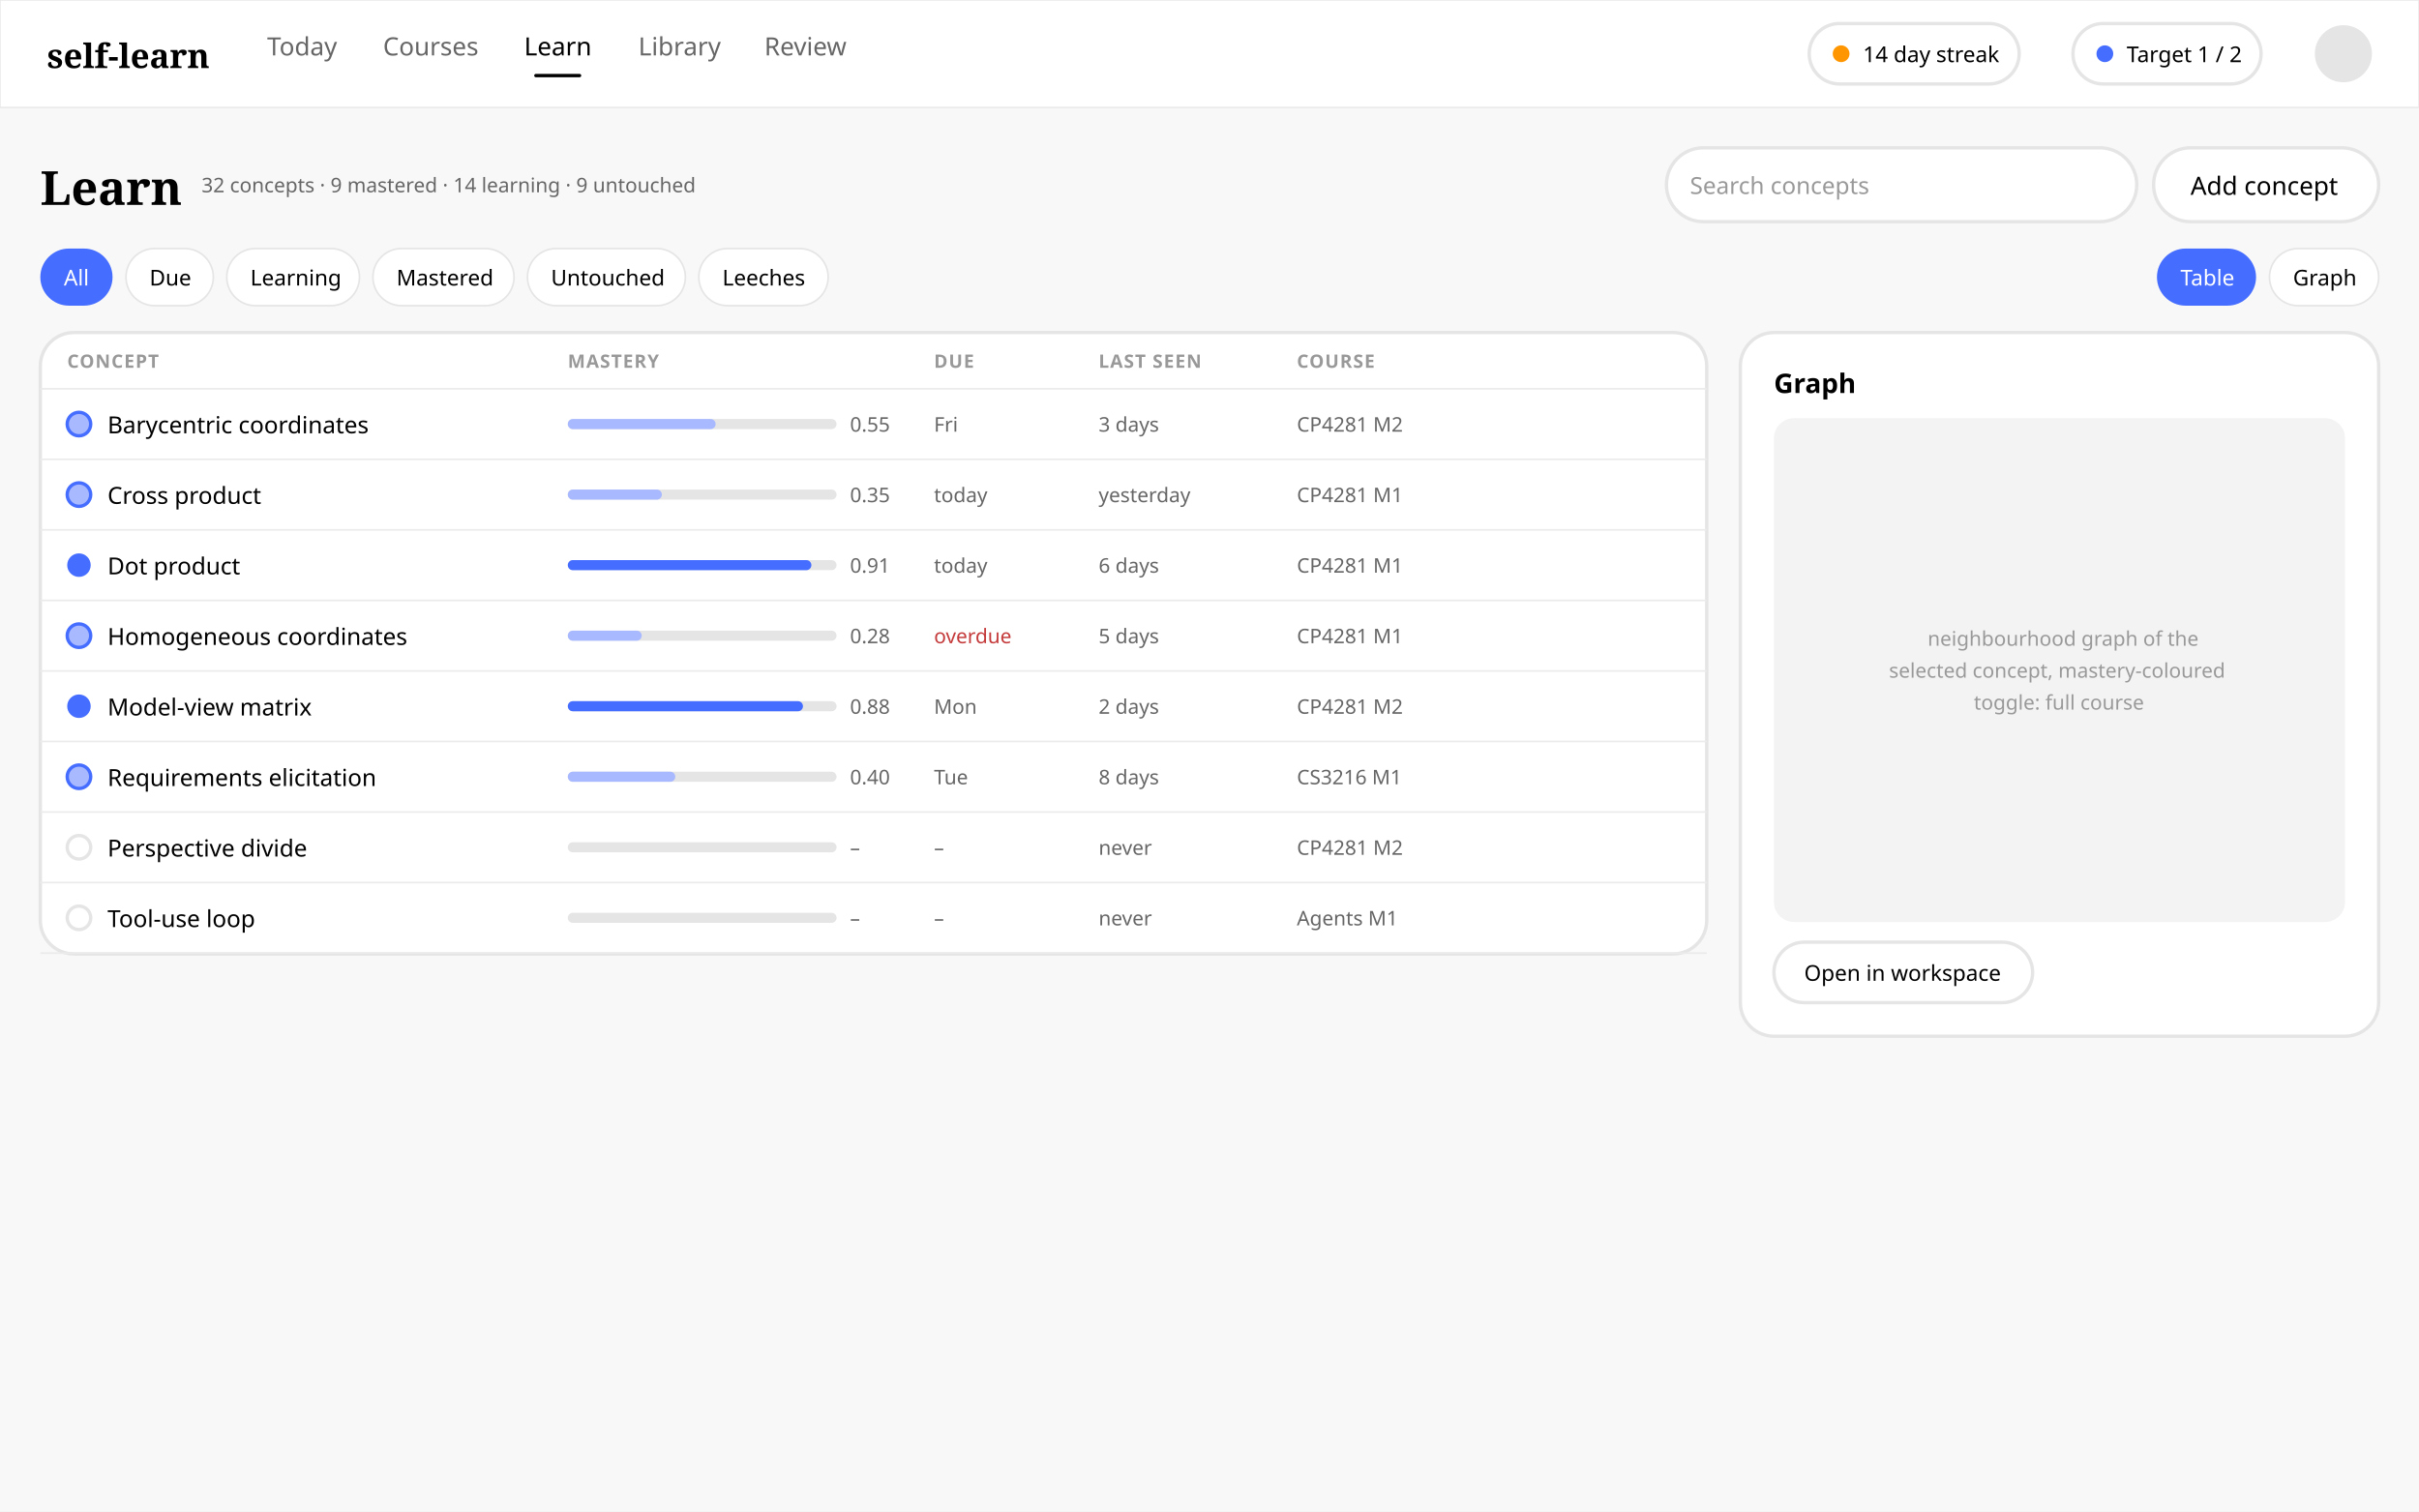
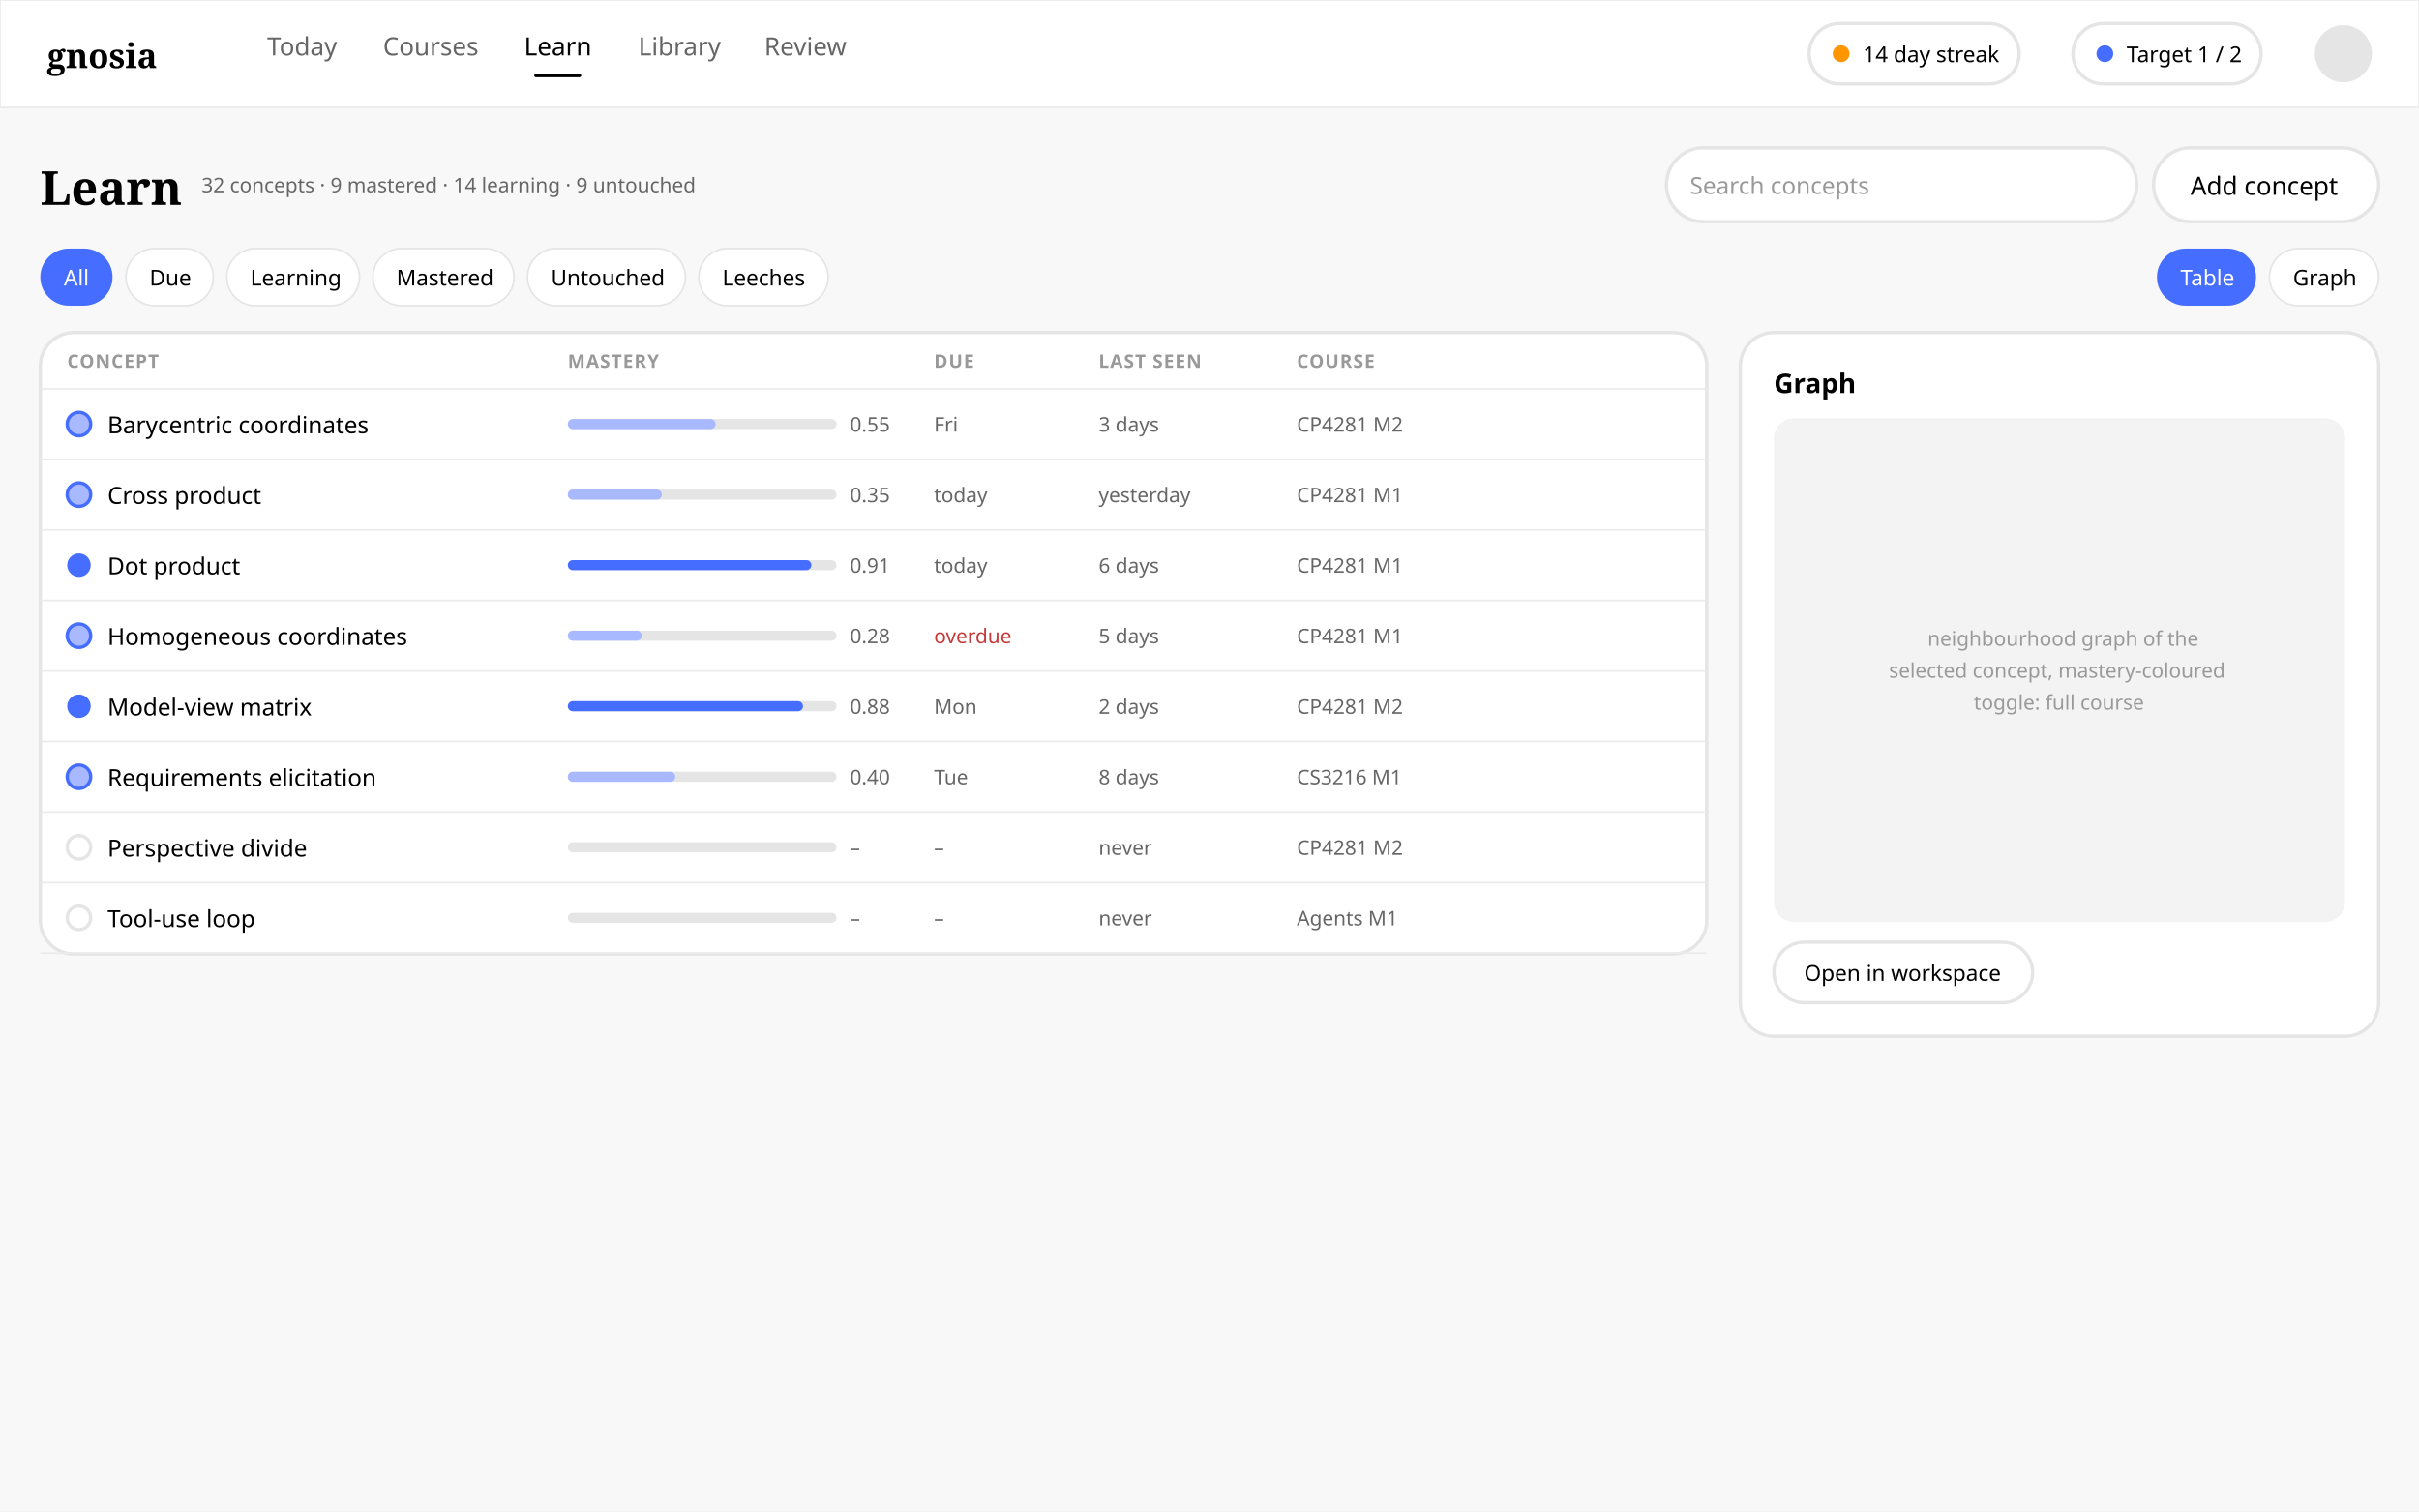
<svg xmlns="http://www.w3.org/2000/svg" width="1440" height="900" viewBox="0 0 1440 900">
  <defs>
    <clipPath id="clip0">
      <rect width="1440" height="900" />
    </clipPath>
    <clipPath id="clip1">
      <rect width="992" height="370" />
    </clipPath>
  </defs>
  <g>
    <rect width="1440" height="900" fill="#F8F8F8" />
    <g clip-path="url(#clip0)">
      <g>
        <rect width="1440" height="64" fill="#FFFFFF" stroke="#EBEBEB" stroke-width="1" />
        <g transform="translate(28, 20.5)">
-           <text x="0" y="20" font-family="Georgia, serif" font-size="20" font-weight="700" fill="#000000">self-learn</text>
+           <text x="0" y="20" font-family="Georgia, serif" font-size="20" font-weight="700" fill="#000000">gnosia</text>
        </g>
        <g transform="translate(159, 18)">
          <g>
            <g>
              <text x="0" y="15" font-family="Figtree, Nunito, system-ui, sans-serif" font-size="15" font-weight="500" fill="#666666">Today</text>
            </g>
            <g transform="translate(6.5, 26)">
              <rect width="28" height="2" rx="1" ry="1" fill="#FFFFFF" />
            </g>
          </g>
          <g transform="translate(69, 0)">
            <g>
              <text x="0" y="15" font-family="Figtree, Nunito, system-ui, sans-serif" font-size="15" font-weight="500" fill="#666666">Courses</text>
            </g>
            <g transform="translate(14, 26)">
              <rect width="28" height="2" rx="1" ry="1" fill="#FFFFFF" />
            </g>
          </g>
          <g transform="translate(153, 0)">
            <g>
              <text x="0" y="15" font-family="Figtree, Nunito, system-ui, sans-serif" font-size="15" fill="#000000">Learn</text>
            </g>
            <g transform="translate(6, 26)">
              <rect width="28" height="2" rx="1" ry="1" fill="#000000" />
            </g>
          </g>
          <g transform="translate(221, 0)">
            <g>
              <text x="0" y="15" font-family="Figtree, Nunito, system-ui, sans-serif" font-size="15" font-weight="500" fill="#666666">Library</text>
            </g>
            <g transform="translate(9.5, 26)">
              <rect width="28" height="2" rx="1" ry="1" fill="#FFFFFF" />
            </g>
          </g>
          <g transform="translate(296, 0)">
            <g>
              <text x="0" y="15" font-family="Figtree, Nunito, system-ui, sans-serif" font-size="15" font-weight="500" fill="#666666">Review</text>
            </g>
            <g transform="translate(10.5, 26)">
              <rect width="28" height="2" rx="1" ry="1" fill="#FFFFFF" />
            </g>
          </g>
        </g>
        <g transform="translate(536, 32)" />
        <g transform="translate(1077, 14)">
          <rect width="125" height="36" rx="18" ry="18" fill="#FFFFFF" stroke="#E5E5E5" stroke-width="2" />
          <g transform="translate(14, 13)">
            <ellipse cx="5" cy="5" rx="5" ry="5" fill="#FF9600" />
          </g>
          <g transform="translate(32, 10)">
            <text x="0" y="13" font-family="Figtree, Nunito, system-ui, sans-serif" font-size="13" fill="#000000">14 day streak</text>
          </g>
        </g>
        <g transform="translate(1234, 14)">
          <rect width="112" height="36" rx="18" ry="18" fill="#FFFFFF" stroke="#E5E5E5" stroke-width="2" />
          <g transform="translate(14, 13)">
            <ellipse cx="5" cy="5" rx="5" ry="5" fill="#456DFF" />
          </g>
          <g transform="translate(32, 10)">
            <text x="0" y="13" font-family="Figtree, Nunito, system-ui, sans-serif" font-size="13" fill="#000000">Target 1 / 2</text>
          </g>
        </g>
        <g transform="translate(1378, 15)">
          <ellipse cx="17" cy="17" rx="17" ry="17" fill="#E5E5E5" />
        </g>
      </g>
      <g transform="translate(0, 64)">
        <g transform="translate(24, 24)">
          <g transform="translate(0, 6)">
            <text x="0" y="28" font-family="Georgia, serif" font-size="28" font-weight="700" fill="#000000">Learn</text>
          </g>
          <g transform="translate(96, 14.5)">
            <text x="0" y="12" font-family="Figtree, Nunito, system-ui, sans-serif" font-size="12" fill="#666666">32 concepts · 9 mastered · 14 learning · 9 untouched</text>
          </g>
          <g transform="translate(398, 22)" />
          <g transform="translate(968, 0)">
            <rect width="280" height="44" rx="22" ry="22" fill="#FFFFFF" stroke="#E5E5E5" stroke-width="2" />
            <g transform="translate(14, 13.5)">
              <text x="0" y="14" font-family="Figtree, Nunito, system-ui, sans-serif" font-size="14" fill="#999999">Search concepts</text>
            </g>
          </g>
          <g transform="translate(1258, 0)">
            <rect width="134" height="44" rx="22" ry="22" fill="#FFFFFF" stroke="#E5E5E5" stroke-width="2" />
            <g transform="translate(22, 13)">
              <text x="0" y="15" font-family="Figtree, Nunito, system-ui, sans-serif" font-size="15" fill="#000000">Add concept</text>
            </g>
          </g>
        </g>
        <g transform="translate(24, 84)">
          <g>
            <rect width="43" height="34" rx="17" ry="17" fill="#456DFF" />
            <g transform="translate(14, 9)">
              <text x="0" y="13" font-family="Figtree, Nunito, system-ui, sans-serif" font-size="13" font-weight="500" fill="#FFFFFF">All</text>
            </g>
          </g>
          <g transform="translate(51, 0)">
            <rect width="52" height="34" rx="17" ry="17" fill="#FFFFFF" stroke="#E5E5E5" stroke-width="1" />
            <g transform="translate(14, 9)">
              <text x="0" y="13" font-family="Figtree, Nunito, system-ui, sans-serif" font-size="13" font-weight="500" fill="#000000">Due</text>
            </g>
          </g>
          <g transform="translate(111, 0)">
            <rect width="79" height="34" rx="17" ry="17" fill="#FFFFFF" stroke="#E5E5E5" stroke-width="1" />
            <g transform="translate(14, 9)">
              <text x="0" y="13" font-family="Figtree, Nunito, system-ui, sans-serif" font-size="13" font-weight="500" fill="#000000">Learning</text>
            </g>
          </g>
          <g transform="translate(198, 0)">
            <rect width="84" height="34" rx="17" ry="17" fill="#FFFFFF" stroke="#E5E5E5" stroke-width="1" />
            <g transform="translate(14, 9)">
              <text x="0" y="13" font-family="Figtree, Nunito, system-ui, sans-serif" font-size="13" font-weight="500" fill="#000000">Mastered</text>
            </g>
          </g>
          <g transform="translate(290, 0)">
            <rect width="94" height="34" rx="17" ry="17" fill="#FFFFFF" stroke="#E5E5E5" stroke-width="1" />
            <g transform="translate(14, 9)">
              <text x="0" y="13" font-family="Figtree, Nunito, system-ui, sans-serif" font-size="13" font-weight="500" fill="#000000">Untouched</text>
            </g>
          </g>
          <g transform="translate(392, 0)">
            <rect width="77" height="34" rx="17" ry="17" fill="#FFFFFF" stroke="#E5E5E5" stroke-width="1" />
            <g transform="translate(14, 9)">
              <text x="0" y="13" font-family="Figtree, Nunito, system-ui, sans-serif" font-size="13" font-weight="500" fill="#000000">Leeches</text>
            </g>
          </g>
          <g transform="translate(477, 17)" />
          <g transform="translate(1260, 0)">
            <rect width="59" height="34" rx="17" ry="17" fill="#456DFF" />
            <g transform="translate(14, 9)">
              <text x="0" y="13" font-family="Figtree, Nunito, system-ui, sans-serif" font-size="13" font-weight="500" fill="#FFFFFF">Table</text>
            </g>
          </g>
          <g transform="translate(1327, 0)">
            <rect width="65" height="34" rx="17" ry="17" fill="#FFFFFF" stroke="#E5E5E5" stroke-width="1" />
            <g transform="translate(14, 9)">
              <text x="0" y="13" font-family="Figtree, Nunito, system-ui, sans-serif" font-size="13" font-weight="500" fill="#000000">Graph</text>
            </g>
          </g>
        </g>
        <g transform="translate(24, 134)">
          <g>
            <rect width="992" height="370" rx="20" ry="20" fill="#FFFFFF" stroke="#E5E5E5" stroke-width="2" />
            <g clip-path="url(#clip1)">
              <g>
                <g transform="translate(16, 10)">
                  <g>
                    <text x="0" y="11" font-family="Figtree, Nunito, system-ui, sans-serif" font-size="11" font-weight="700" fill="#999999" letter-spacing="0.6">CONCEPT</text>
                  </g>
                </g>
                <g transform="translate(314, 10)">
                  <g>
                    <text x="0" y="11" font-family="Figtree, Nunito, system-ui, sans-serif" font-size="11" font-weight="700" fill="#999999" letter-spacing="0.6">MASTERY</text>
                  </g>
                </g>
                <g transform="translate(532, 10)">
                  <g>
                    <text x="0" y="11" font-family="Figtree, Nunito, system-ui, sans-serif" font-size="11" font-weight="700" fill="#999999" letter-spacing="0.6">DUE</text>
                  </g>
                </g>
                <g transform="translate(630, 10)">
                  <g>
                    <text x="0" y="11" font-family="Figtree, Nunito, system-ui, sans-serif" font-size="11" font-weight="700" fill="#999999" letter-spacing="0.6">LAST SEEN</text>
                  </g>
                </g>
                <g transform="translate(748, 10)">
                  <g>
                    <text x="0" y="11" font-family="Figtree, Nunito, system-ui, sans-serif" font-size="11" font-weight="700" fill="#999999" letter-spacing="0.6">COURSE</text>
                  </g>
                </g>
              </g>
              <g transform="translate(0, 33)">
                <rect width="992" height="1" fill="#EBEBEB" />
              </g>
              <g transform="translate(0, 34)">
                <g>
                  <g transform="translate(16, 12)">
                    <g>
                      <g transform="translate(0, 1.5)">
                        <ellipse cx="7" cy="7" rx="7" ry="7" fill="#A9B9FF" stroke="#456DFF" stroke-width="2" />
                      </g>
                      <g transform="translate(24, 0)">
                        <text x="0" y="14" font-family="Figtree, Nunito, system-ui, sans-serif" font-size="14" fill="#000000">Barycentric coordinates</text>
                      </g>
                    </g>
                  </g>
                  <g transform="translate(314, 13)">
                    <g>
                      <g transform="translate(0, 4.5)">
                        <rect width="160" height="6" rx="3" ry="3" fill="#E5E5E5" />
                        <rect width="88" height="6" rx="3" ry="3" fill="#A9B9FF" />
                      </g>
                      <g transform="translate(168, 0)">
                        <text x="0" y="12" font-family="Figtree, Nunito, system-ui, sans-serif" font-size="12" fill="#666666">0.55</text>
                      </g>
                    </g>
                  </g>
                  <g transform="translate(532, 13)">
                    <g>
                      <text x="0" y="12" font-family="Figtree, Nunito, system-ui, sans-serif" font-size="12" fill="#666666">Fri</text>
                    </g>
                  </g>
                  <g transform="translate(630, 13)">
                    <g>
                      <text x="0" y="12" font-family="Figtree, Nunito, system-ui, sans-serif" font-size="12" fill="#666666">3 days</text>
                    </g>
                  </g>
                  <g transform="translate(748, 13)">
                    <g>
                      <text x="0" y="12" font-family="Figtree, Nunito, system-ui, sans-serif" font-size="12" fill="#666666">CP4281 M2</text>
                    </g>
                  </g>
                </g>
                <g transform="translate(0, 41)">
                  <rect width="992" height="1" fill="#EBEBEB" />
                </g>
              </g>
              <g transform="translate(0, 76)">
                <g>
                  <g transform="translate(16, 12)">
                    <g>
                      <g transform="translate(0, 1.5)">
                        <ellipse cx="7" cy="7" rx="7" ry="7" fill="#A9B9FF" stroke="#456DFF" stroke-width="2" />
                      </g>
                      <g transform="translate(24, 0)">
                        <text x="0" y="14" font-family="Figtree, Nunito, system-ui, sans-serif" font-size="14" fill="#000000">Cross product</text>
                      </g>
                    </g>
                  </g>
                  <g transform="translate(314, 13)">
                    <g>
                      <g transform="translate(0, 4.5)">
                        <rect width="160" height="6" rx="3" ry="3" fill="#E5E5E5" />
                        <rect width="56" height="6" rx="3" ry="3" fill="#A9B9FF" />
                      </g>
                      <g transform="translate(168, 0)">
                        <text x="0" y="12" font-family="Figtree, Nunito, system-ui, sans-serif" font-size="12" fill="#666666">0.35</text>
                      </g>
                    </g>
                  </g>
                  <g transform="translate(532, 13)">
                    <g>
                      <text x="0" y="12" font-family="Figtree, Nunito, system-ui, sans-serif" font-size="12" fill="#666666">today</text>
                    </g>
                  </g>
                  <g transform="translate(630, 13)">
                    <g>
                      <text x="0" y="12" font-family="Figtree, Nunito, system-ui, sans-serif" font-size="12" fill="#666666">yesterday</text>
                    </g>
                  </g>
                  <g transform="translate(748, 13)">
                    <g>
                      <text x="0" y="12" font-family="Figtree, Nunito, system-ui, sans-serif" font-size="12" fill="#666666">CP4281 M1</text>
                    </g>
                  </g>
                </g>
                <g transform="translate(0, 41)">
                  <rect width="992" height="1" fill="#EBEBEB" />
                </g>
              </g>
              <g transform="translate(0, 118)">
                <g>
                  <g transform="translate(16, 12)">
                    <g>
                      <g transform="translate(0, 1.5)">
                        <ellipse cx="7" cy="7" rx="7" ry="7" fill="#456DFF" />
                      </g>
                      <g transform="translate(24, 0)">
                        <text x="0" y="14" font-family="Figtree, Nunito, system-ui, sans-serif" font-size="14" fill="#000000">Dot product</text>
                      </g>
                    </g>
                  </g>
                  <g transform="translate(314, 13)">
                    <g>
                      <g transform="translate(0, 4.5)">
                        <rect width="160" height="6" rx="3" ry="3" fill="#E5E5E5" />
                        <rect width="145" height="6" rx="3" ry="3" fill="#456DFF" />
                      </g>
                      <g transform="translate(168, 0)">
                        <text x="0" y="12" font-family="Figtree, Nunito, system-ui, sans-serif" font-size="12" fill="#666666">0.91</text>
                      </g>
                    </g>
                  </g>
                  <g transform="translate(532, 13)">
                    <g>
                      <text x="0" y="12" font-family="Figtree, Nunito, system-ui, sans-serif" font-size="12" fill="#666666">today</text>
                    </g>
                  </g>
                  <g transform="translate(630, 13)">
                    <g>
                      <text x="0" y="12" font-family="Figtree, Nunito, system-ui, sans-serif" font-size="12" fill="#666666">6 days</text>
                    </g>
                  </g>
                  <g transform="translate(748, 13)">
                    <g>
                      <text x="0" y="12" font-family="Figtree, Nunito, system-ui, sans-serif" font-size="12" fill="#666666">CP4281 M1</text>
                    </g>
                  </g>
                </g>
                <g transform="translate(0, 41)">
                  <rect width="992" height="1" fill="#EBEBEB" />
                </g>
              </g>
              <g transform="translate(0, 160)">
                <g>
                  <g transform="translate(16, 12)">
                    <g>
                      <g transform="translate(0, 1.5)">
                        <ellipse cx="7" cy="7" rx="7" ry="7" fill="#A9B9FF" stroke="#456DFF" stroke-width="2" />
                      </g>
                      <g transform="translate(24, 0)">
                        <text x="0" y="14" font-family="Figtree, Nunito, system-ui, sans-serif" font-size="14" fill="#000000">Homogeneous coordinates</text>
                      </g>
                    </g>
                  </g>
                  <g transform="translate(314, 13)">
                    <g>
                      <g transform="translate(0, 4.5)">
                        <rect width="160" height="6" rx="3" ry="3" fill="#E5E5E5" />
                        <rect width="44" height="6" rx="3" ry="3" fill="#A9B9FF" />
                      </g>
                      <g transform="translate(168, 0)">
                        <text x="0" y="12" font-family="Figtree, Nunito, system-ui, sans-serif" font-size="12" fill="#666666">0.28</text>
                      </g>
                    </g>
                  </g>
                  <g transform="translate(532, 13)">
                    <g>
                      <text x="0" y="12" font-family="Figtree, Nunito, system-ui, sans-serif" font-size="12" fill="#C43939">overdue</text>
                    </g>
                  </g>
                  <g transform="translate(630, 13)">
                    <g>
                      <text x="0" y="12" font-family="Figtree, Nunito, system-ui, sans-serif" font-size="12" fill="#666666">5 days</text>
                    </g>
                  </g>
                  <g transform="translate(748, 13)">
                    <g>
                      <text x="0" y="12" font-family="Figtree, Nunito, system-ui, sans-serif" font-size="12" fill="#666666">CP4281 M1</text>
                    </g>
                  </g>
                </g>
                <g transform="translate(0, 41)">
                  <rect width="992" height="1" fill="#EBEBEB" />
                </g>
              </g>
              <g transform="translate(0, 202)">
                <g>
                  <g transform="translate(16, 12)">
                    <g>
                      <g transform="translate(0, 1.5)">
                        <ellipse cx="7" cy="7" rx="7" ry="7" fill="#456DFF" />
                      </g>
                      <g transform="translate(24, 0)">
                        <text x="0" y="14" font-family="Figtree, Nunito, system-ui, sans-serif" font-size="14" fill="#000000">Model-view matrix</text>
                      </g>
                    </g>
                  </g>
                  <g transform="translate(314, 13)">
                    <g>
                      <g transform="translate(0, 4.5)">
                        <rect width="160" height="6" rx="3" ry="3" fill="#E5E5E5" />
                        <rect width="140" height="6" rx="3" ry="3" fill="#456DFF" />
                      </g>
                      <g transform="translate(168, 0)">
                        <text x="0" y="12" font-family="Figtree, Nunito, system-ui, sans-serif" font-size="12" fill="#666666">0.88</text>
                      </g>
                    </g>
                  </g>
                  <g transform="translate(532, 13)">
                    <g>
                      <text x="0" y="12" font-family="Figtree, Nunito, system-ui, sans-serif" font-size="12" fill="#666666">Mon</text>
                    </g>
                  </g>
                  <g transform="translate(630, 13)">
                    <g>
                      <text x="0" y="12" font-family="Figtree, Nunito, system-ui, sans-serif" font-size="12" fill="#666666">2 days</text>
                    </g>
                  </g>
                  <g transform="translate(748, 13)">
                    <g>
                      <text x="0" y="12" font-family="Figtree, Nunito, system-ui, sans-serif" font-size="12" fill="#666666">CP4281 M2</text>
                    </g>
                  </g>
                </g>
                <g transform="translate(0, 41)">
                  <rect width="992" height="1" fill="#EBEBEB" />
                </g>
              </g>
              <g transform="translate(0, 244)">
                <g>
                  <g transform="translate(16, 12)">
                    <g>
                      <g transform="translate(0, 1.5)">
                        <ellipse cx="7" cy="7" rx="7" ry="7" fill="#A9B9FF" stroke="#456DFF" stroke-width="2" />
                      </g>
                      <g transform="translate(24, 0)">
                        <text x="0" y="14" font-family="Figtree, Nunito, system-ui, sans-serif" font-size="14" fill="#000000">Requirements elicitation</text>
                      </g>
                    </g>
                  </g>
                  <g transform="translate(314, 13)">
                    <g>
                      <g transform="translate(0, 4.5)">
                        <rect width="160" height="6" rx="3" ry="3" fill="#E5E5E5" />
                        <rect width="64" height="6" rx="3" ry="3" fill="#A9B9FF" />
                      </g>
                      <g transform="translate(168, 0)">
                        <text x="0" y="12" font-family="Figtree, Nunito, system-ui, sans-serif" font-size="12" fill="#666666">0.40</text>
                      </g>
                    </g>
                  </g>
                  <g transform="translate(532, 13)">
                    <g>
                      <text x="0" y="12" font-family="Figtree, Nunito, system-ui, sans-serif" font-size="12" fill="#666666">Tue</text>
                    </g>
                  </g>
                  <g transform="translate(630, 13)">
                    <g>
                      <text x="0" y="12" font-family="Figtree, Nunito, system-ui, sans-serif" font-size="12" fill="#666666">8 days</text>
                    </g>
                  </g>
                  <g transform="translate(748, 13)">
                    <g>
                      <text x="0" y="12" font-family="Figtree, Nunito, system-ui, sans-serif" font-size="12" fill="#666666">CS3216 M1</text>
                    </g>
                  </g>
                </g>
                <g transform="translate(0, 41)">
                  <rect width="992" height="1" fill="#EBEBEB" />
                </g>
              </g>
              <g transform="translate(0, 286)">
                <g>
                  <g transform="translate(16, 12)">
                    <g>
                      <g transform="translate(0, 1.5)">
                        <ellipse cx="7" cy="7" rx="7" ry="7" fill="#FFFFFF" stroke="#E5E5E5" stroke-width="2" />
                      </g>
                      <g transform="translate(24, 0)">
                        <text x="0" y="14" font-family="Figtree, Nunito, system-ui, sans-serif" font-size="14" fill="#000000">Perspective divide</text>
                      </g>
                    </g>
                  </g>
                  <g transform="translate(314, 13)">
                    <g>
                      <g transform="translate(0, 4.5)">
                        <rect width="160" height="6" rx="3" ry="3" fill="#E5E5E5" />
                        <rect width="0" height="6" rx="3" ry="3" fill="#A9B9FF" />
                      </g>
                      <g transform="translate(168, 0)">
                        <text x="0" y="12" font-family="Figtree, Nunito, system-ui, sans-serif" font-size="12" fill="#666666">–</text>
                      </g>
                    </g>
                  </g>
                  <g transform="translate(532, 13)">
                    <g>
                      <text x="0" y="12" font-family="Figtree, Nunito, system-ui, sans-serif" font-size="12" fill="#666666">–</text>
                    </g>
                  </g>
                  <g transform="translate(630, 13)">
                    <g>
                      <text x="0" y="12" font-family="Figtree, Nunito, system-ui, sans-serif" font-size="12" fill="#666666">never</text>
                    </g>
                  </g>
                  <g transform="translate(748, 13)">
                    <g>
                      <text x="0" y="12" font-family="Figtree, Nunito, system-ui, sans-serif" font-size="12" fill="#666666">CP4281 M2</text>
                    </g>
                  </g>
                </g>
                <g transform="translate(0, 41)">
                  <rect width="992" height="1" fill="#EBEBEB" />
                </g>
              </g>
              <g transform="translate(0, 328)">
                <g>
                  <g transform="translate(16, 12)">
                    <g>
                      <g transform="translate(0, 1.5)">
                        <ellipse cx="7" cy="7" rx="7" ry="7" fill="#FFFFFF" stroke="#E5E5E5" stroke-width="2" />
                      </g>
                      <g transform="translate(24, 0)">
                        <text x="0" y="14" font-family="Figtree, Nunito, system-ui, sans-serif" font-size="14" fill="#000000">Tool-use loop</text>
                      </g>
                    </g>
                  </g>
                  <g transform="translate(314, 13)">
                    <g>
                      <g transform="translate(0, 4.5)">
                        <rect width="160" height="6" rx="3" ry="3" fill="#E5E5E5" />
                        <rect width="0" height="6" rx="3" ry="3" fill="#A9B9FF" />
                      </g>
                      <g transform="translate(168, 0)">
                        <text x="0" y="12" font-family="Figtree, Nunito, system-ui, sans-serif" font-size="12" fill="#666666">–</text>
                      </g>
                    </g>
                  </g>
                  <g transform="translate(532, 13)">
                    <g>
                      <text x="0" y="12" font-family="Figtree, Nunito, system-ui, sans-serif" font-size="12" fill="#666666">–</text>
                    </g>
                  </g>
                  <g transform="translate(630, 13)">
                    <g>
                      <text x="0" y="12" font-family="Figtree, Nunito, system-ui, sans-serif" font-size="12" fill="#666666">never</text>
                    </g>
                  </g>
                  <g transform="translate(748, 13)">
                    <g>
                      <text x="0" y="12" font-family="Figtree, Nunito, system-ui, sans-serif" font-size="12" fill="#666666">Agents M1</text>
                    </g>
                  </g>
                </g>
                <g transform="translate(0, 41)">
                  <rect width="992" height="1" fill="#EBEBEB" />
                </g>
              </g>
            </g>
          </g>
          <g transform="translate(1012, 0)">
            <rect width="380" height="419" rx="20" ry="20" fill="#FFFFFF" stroke="#E5E5E5" stroke-width="2" />
            <g transform="translate(20, 20)">
              <g>
                <text x="0" y="16" font-family="Figtree, Nunito, system-ui, sans-serif" font-size="16" font-weight="700" fill="#000000">Graph</text>
              </g>
            </g>
            <g transform="translate(20, 51)">
              <rect width="340" height="300" rx="12" ry="12" fill="#F3F3F3" />
              <g transform="translate(91.5, 123.5)">
                <text x="0" y="12" font-family="Figtree, Nunito, system-ui, sans-serif" font-size="12" fill="#999999">neighbourhood graph of the</text>
              </g>
              <g transform="translate(68.5, 142.5)">
                <text x="0" y="12" font-family="Figtree, Nunito, system-ui, sans-serif" font-size="12" fill="#999999">selected concept, mastery-coloured</text>
              </g>
              <g transform="translate(119, 161.5)">
                <text x="0" y="12" font-family="Figtree, Nunito, system-ui, sans-serif" font-size="12" fill="#999999">toggle: full course</text>
              </g>
            </g>
            <g transform="translate(20, 363)">
              <rect width="154" height="36" rx="18" ry="18" fill="#FFFFFF" stroke="#E5E5E5" stroke-width="2" />
              <g transform="translate(18, 10)">
                <text x="0" y="13" font-family="Figtree, Nunito, system-ui, sans-serif" font-size="13" fill="#000000">Open in workspace</text>
              </g>
            </g>
          </g>
        </g>
      </g>
    </g>
  </g>
</svg>
